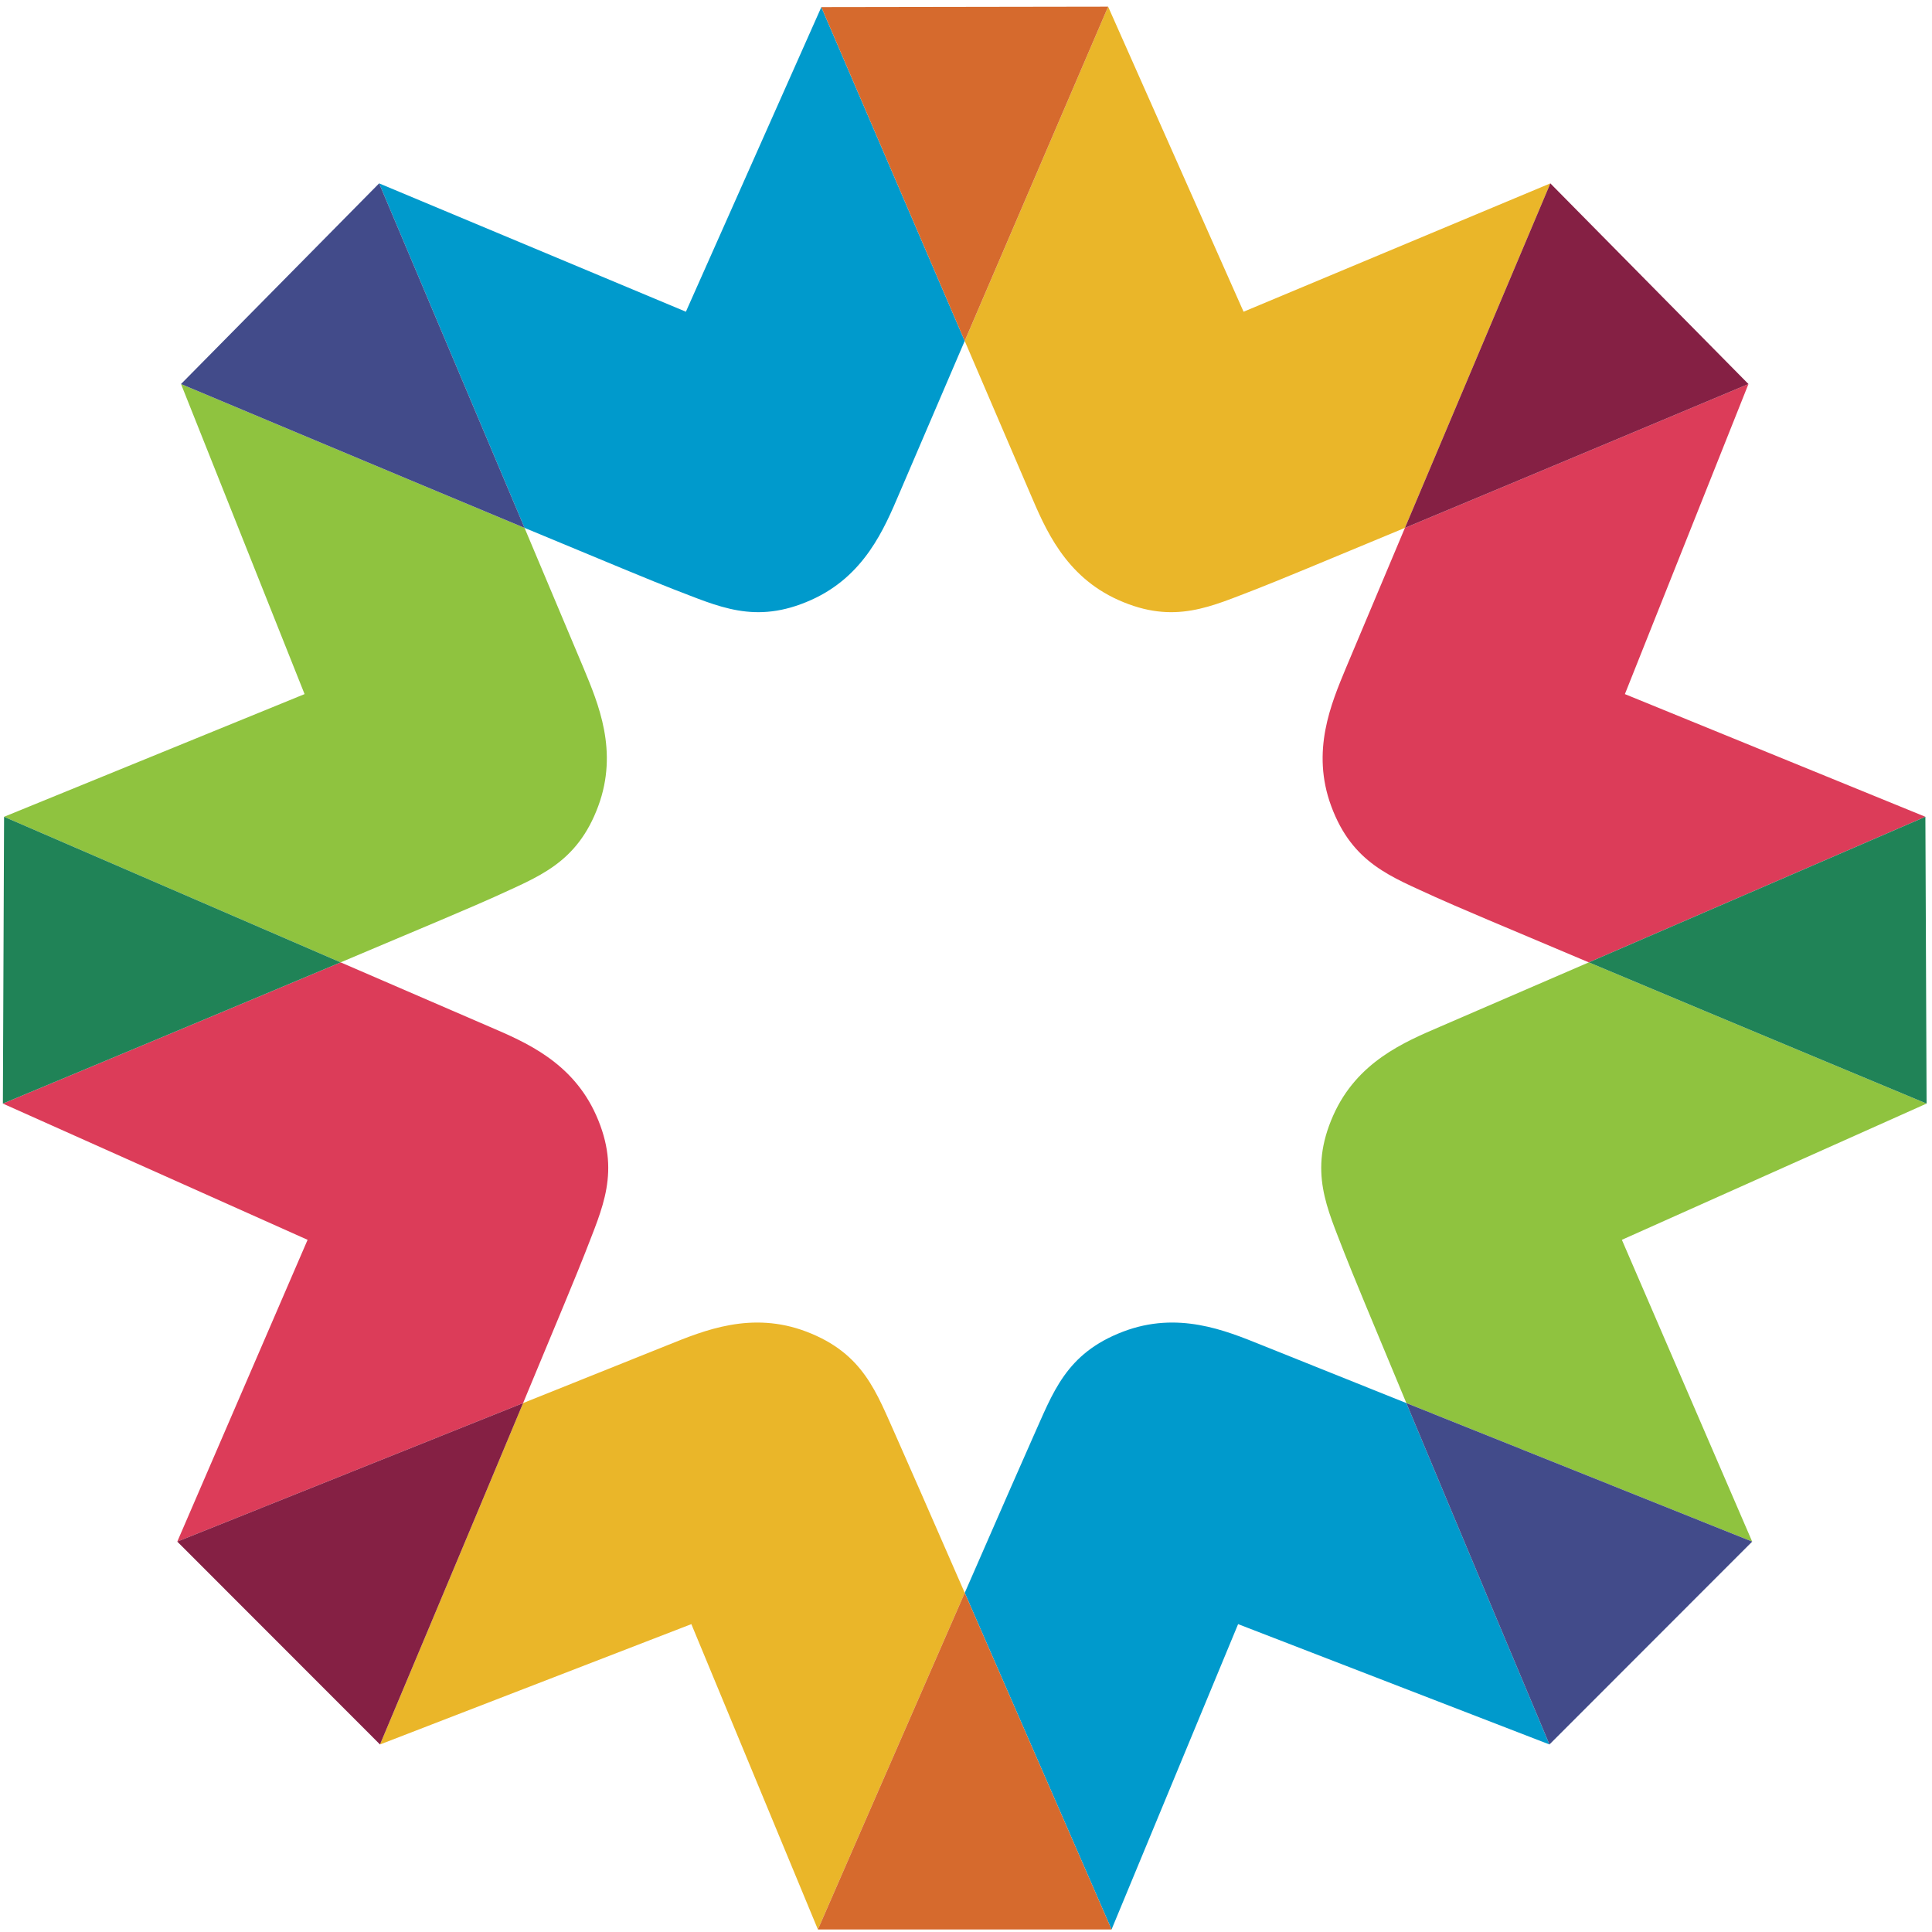
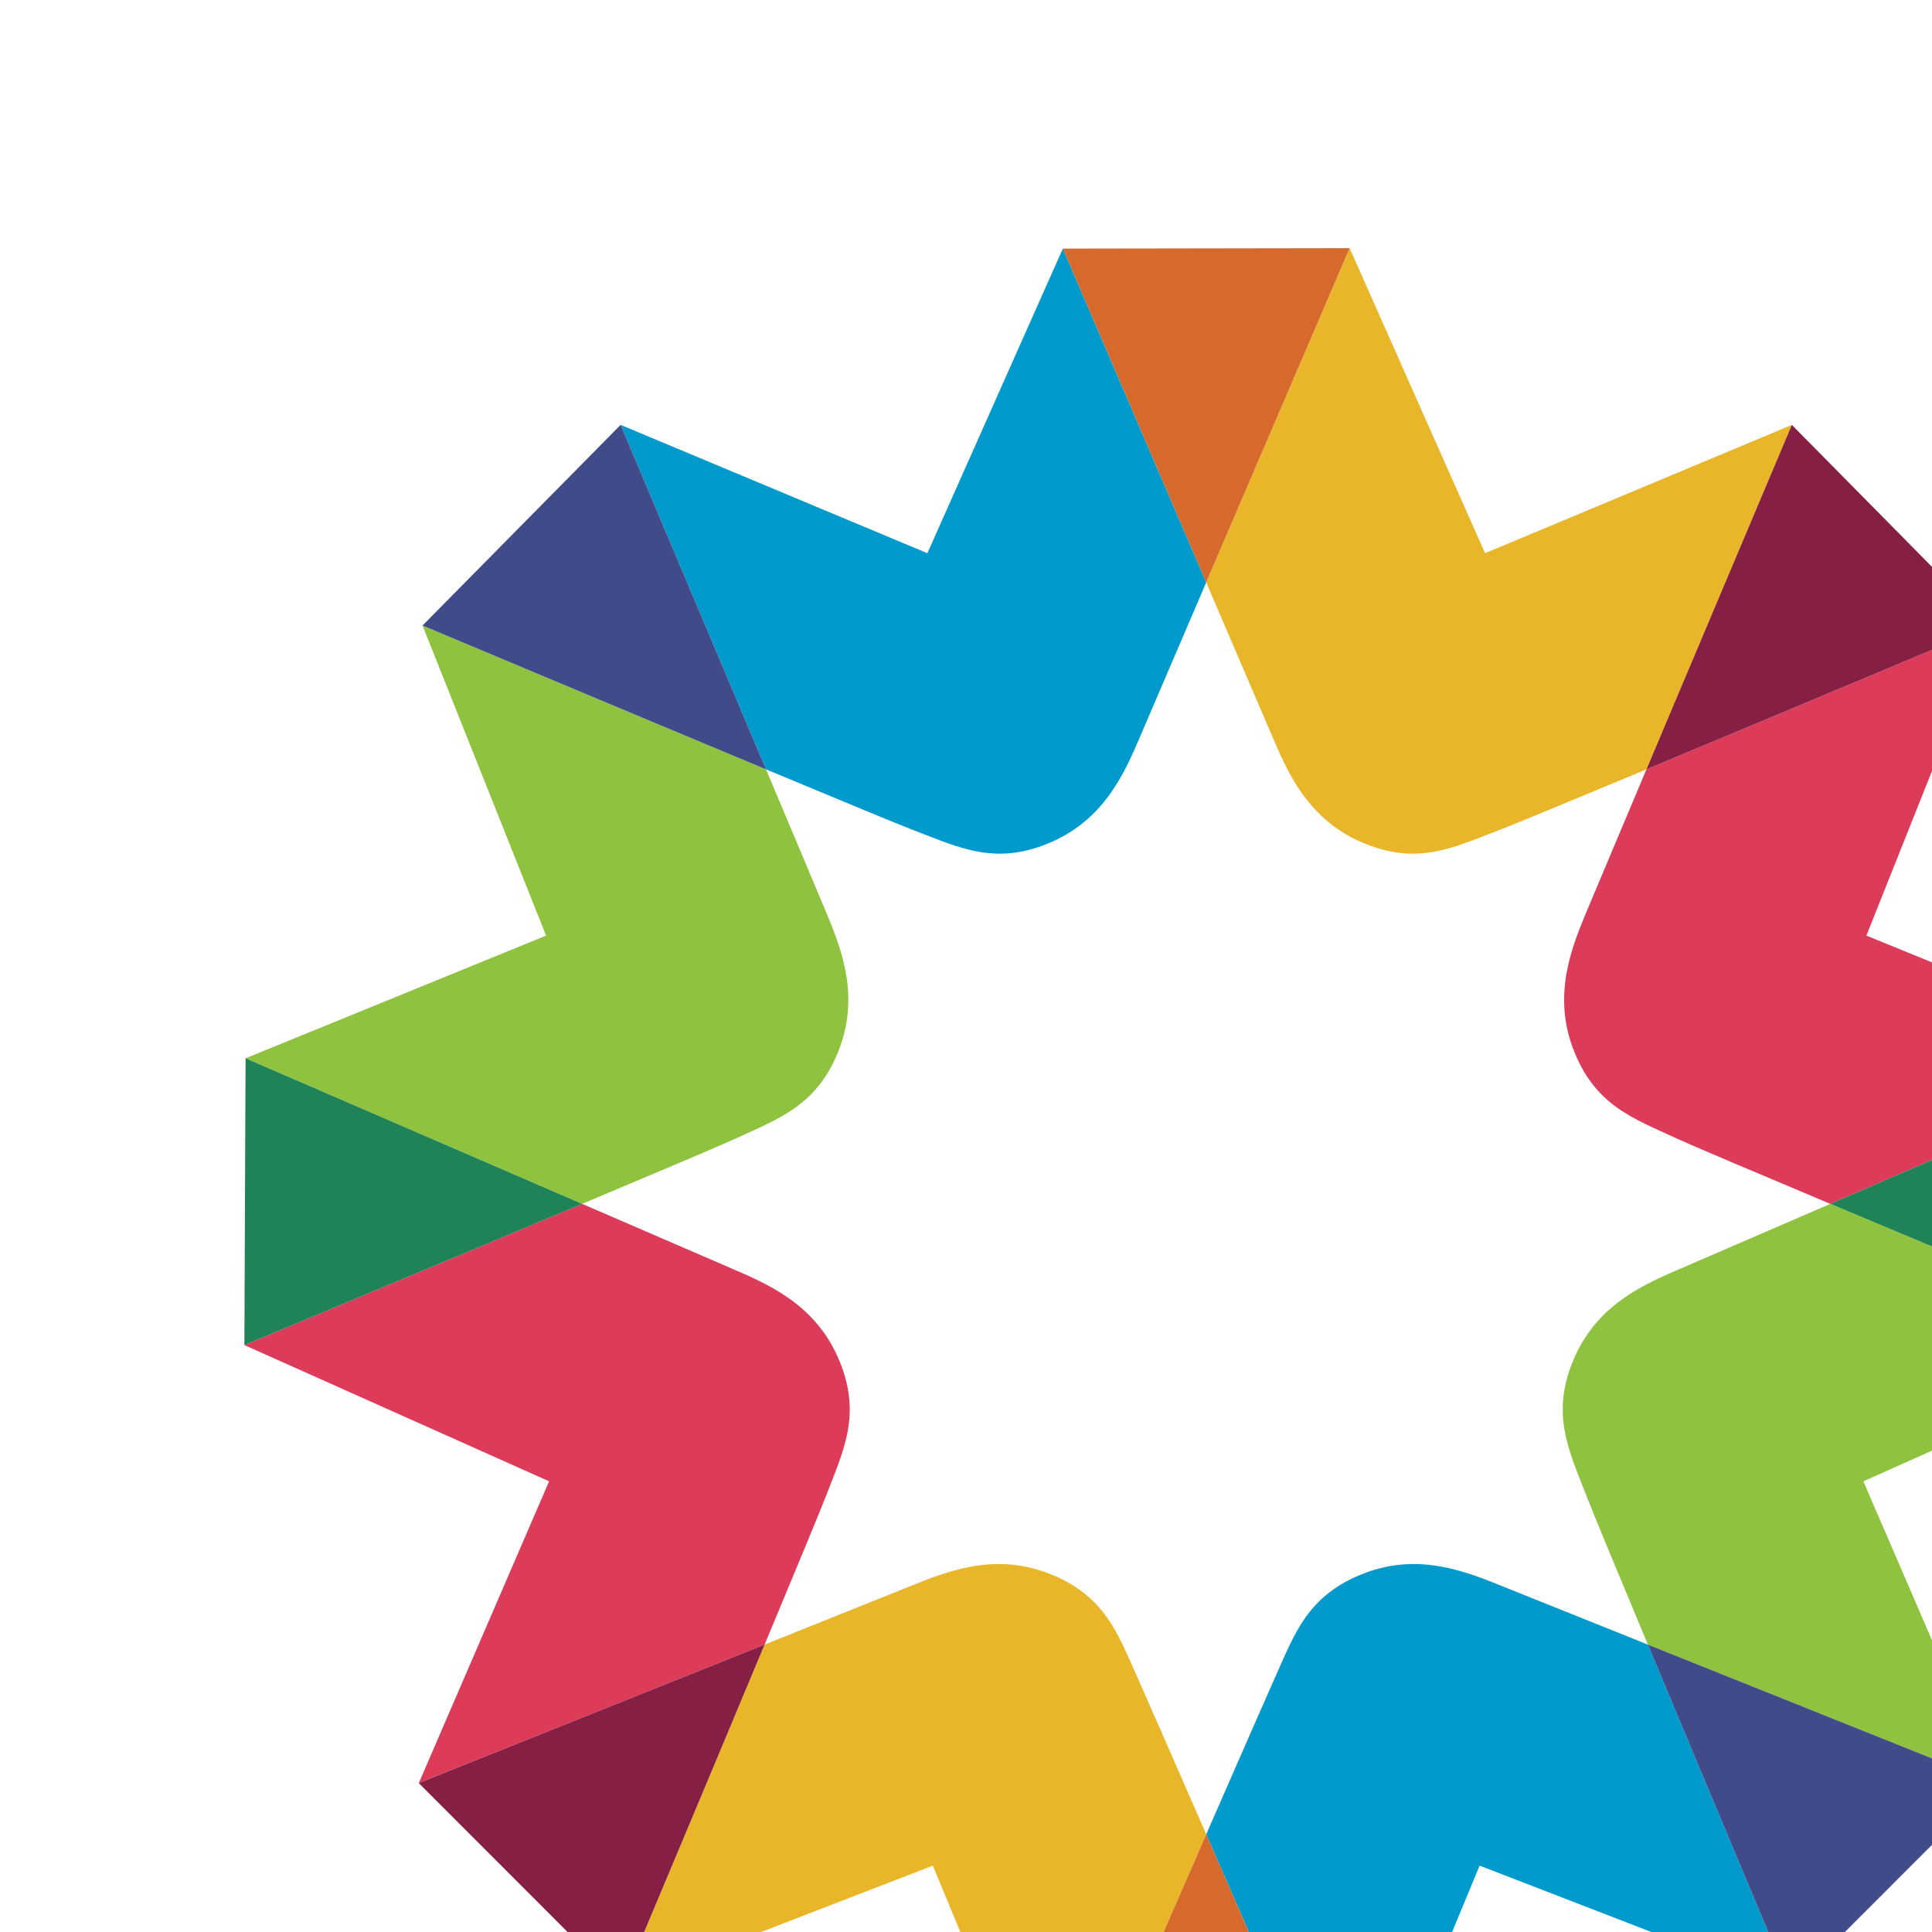
<svg xmlns="http://www.w3.org/2000/svg" width="512px" height="512px" viewBox="0 0 512 512" version="1.1">
  <defs />
  <g id="Icon" stroke="none" stroke-width="1" fill="none" fill-rule="evenodd">
    <g id="learners-guild-icon">
-       <g id="Just-Mark-Color">
+       <g id="Just-Mark-Color" transform="translate(64, 64)">
        <g transform="translate(0, 1)">
          <path d="M294.573,510.331 L328.112,429.41 L410.621,461.301 C410.621,461.301 388.755,409.291 372.703,370.832 C353.228,363.028 337.492,356.722 334.286,355.428 C324.739,351.583 312.157,346.365 297.631,351.896 C282.4,357.699 279.065,368.092 273.783,379.8 C272.09,383.56 264.642,400.566 255.666,421.121 C272.44,459.524 294.573,510.331 294.573,510.331" id="Fill-1" fill="#009ACC" />
          <path d="M510.564,291.46 C510.564,291.46 459.409,270.153 421.058,254.037 C401.147,262.649 384.899,269.674 381.644,271.074 C372.188,275.142 359.621,280.395 353.317,294.607 C346.71,309.502 351.741,319.192 356.328,331.184 C357.763,334.933 364.468,351.103 372.702,370.832 C411.203,386.257 464.346,407.543 464.346,407.543 L429.812,327.565 L510.564,291.46 Z" id="Fill-3" fill="#8FC33F" />
          <path d="M410.622,461.302 L464.346,407.542 C464.346,407.542 411.204,386.258 372.701,370.83 C388.754,409.291 410.622,461.302 410.622,461.302" id="Fill-5" fill="#424B8A" />
          <path d="M356.695,176.006 C352.752,185.513 347.401,198.038 352.784,212.623 C358.428,227.913 368.788,231.356 380.439,236.755 C384.148,238.477 400.821,245.534 421.057,254.039 C459.001,237.629 510.248,215.458 510.248,215.458 L430.613,182.946 L463.355,100.772 C463.355,100.772 410.894,122.816 372.32,138.893 C364.377,157.729 358.003,172.861 356.695,176.006" id="Fill-7" fill="#DC3C59" />
          <path d="M510.564,291.46 L510.247,215.458 C510.247,215.458 459,237.629 421.058,254.037 C459.409,270.153 510.564,291.46 510.564,291.46" id="Fill-9" fill="#208357" />
          <path d="M272.943,129.631 C276.989,139.098 282.208,151.677 296.401,158.016 C311.282,164.665 320.984,159.66 332.988,155.102 C336.717,153.685 352.73,147.057 372.32,138.891 C388.38,100.815 410.859,47.596 410.859,47.596 L329.559,81.611 L293.665,0.764 C293.665,0.764 271.93,51.412 255.659,89.352 C264.377,109.658 271.531,126.329 272.943,129.631" id="Fill-11" fill="#EAB629" />
          <path d="M463.356,100.772 L410.857,47.597 C410.857,47.597 388.38,100.816 372.321,138.892 C410.894,122.816 463.356,100.772 463.356,100.772" id="Fill-13" fill="#852044" />
          <path d="M216.754,510.331 C216.754,510.331 238.888,459.524 255.664,421.121 C246.685,400.566 239.24,383.56 237.545,379.8 C232.262,368.092 228.927,357.699 213.697,351.896 C199.17,346.365 186.589,351.583 177.042,355.428 C173.836,356.722 158.1,363.028 138.625,370.832 C122.575,409.291 100.707,461.301 100.707,461.301 L183.216,429.41 L216.754,510.331 Z" id="Fill-15" fill="#EAB629" />
          <path d="M155,331.185 C159.587,319.193 164.618,309.502 158.011,294.607 C151.707,280.396 139.14,275.142 129.684,271.074 C126.431,269.674 110.184,262.649 90.27,254.037 C51.919,270.153 0.764,291.46 0.764,291.46 L81.516,327.565 L46.982,407.543 C46.982,407.543 100.124,386.258 138.625,370.832 C146.86,351.101 153.565,334.933 155,331.185" id="Fill-17" fill="#DC3C59" />
          <path d="M46.982,407.542 L100.706,461.302 C100.706,461.302 122.577,409.292 138.627,370.831 C100.124,386.257 46.982,407.542 46.982,407.542" id="Fill-19" fill="#852044" />
          <path d="M130.888,236.756 C142.539,231.356 152.899,227.913 158.543,212.624 C163.926,198.039 158.576,185.513 154.632,176.006 C153.329,172.859 146.952,157.729 139.007,138.893 C100.433,122.815 47.972,100.773 47.972,100.773 L80.716,182.944 L1.079,215.458 C1.079,215.458 52.329,237.629 90.271,254.037 C110.506,245.535 127.179,238.475 130.888,236.756" id="Fill-21" fill="#8FC33F" />
          <path d="M1.08,215.459 L0.763,291.46 C0.763,291.46 51.919,270.154 90.272,254.037 C52.327,237.63 1.08,215.459 1.08,215.459" id="Fill-23" fill="#208357" />
          <path d="M178.339,155.102 C190.343,159.658 200.045,164.663 214.926,158.017 C229.119,151.678 234.34,139.098 238.384,129.631 C239.796,126.331 246.945,109.661 255.659,89.35 C239.383,51.453 217.662,0.882 217.662,0.882 L181.768,81.609 L100.471,47.596 C100.471,47.596 122.947,100.816 139.007,138.892 C158.599,147.058 174.61,153.686 178.339,155.102" id="Fill-25" fill="#009ACC" />
          <path d="M293.665,0.765 L217.664,0.882 C217.664,0.882 239.384,51.453 255.657,89.35 C271.931,51.413 293.665,0.765 293.665,0.765" id="Fill-27" fill="#D66A2D" />
          <path d="M100.47,47.596 L47.971,100.772 C47.971,100.772 100.433,122.816 139.006,138.892 C122.946,100.816 100.47,47.596 100.47,47.596" id="Fill-29" fill="#424B8A" />
          <path d="M255.665,421.121 C238.887,459.525 216.755,510.331 216.755,510.331 L294.572,510.331 C294.572,510.331 272.441,459.525 255.665,421.121" id="Fill-31" fill="#D66A2D" />
        </g>
      </g>
    </g>
  </g>
</svg>
